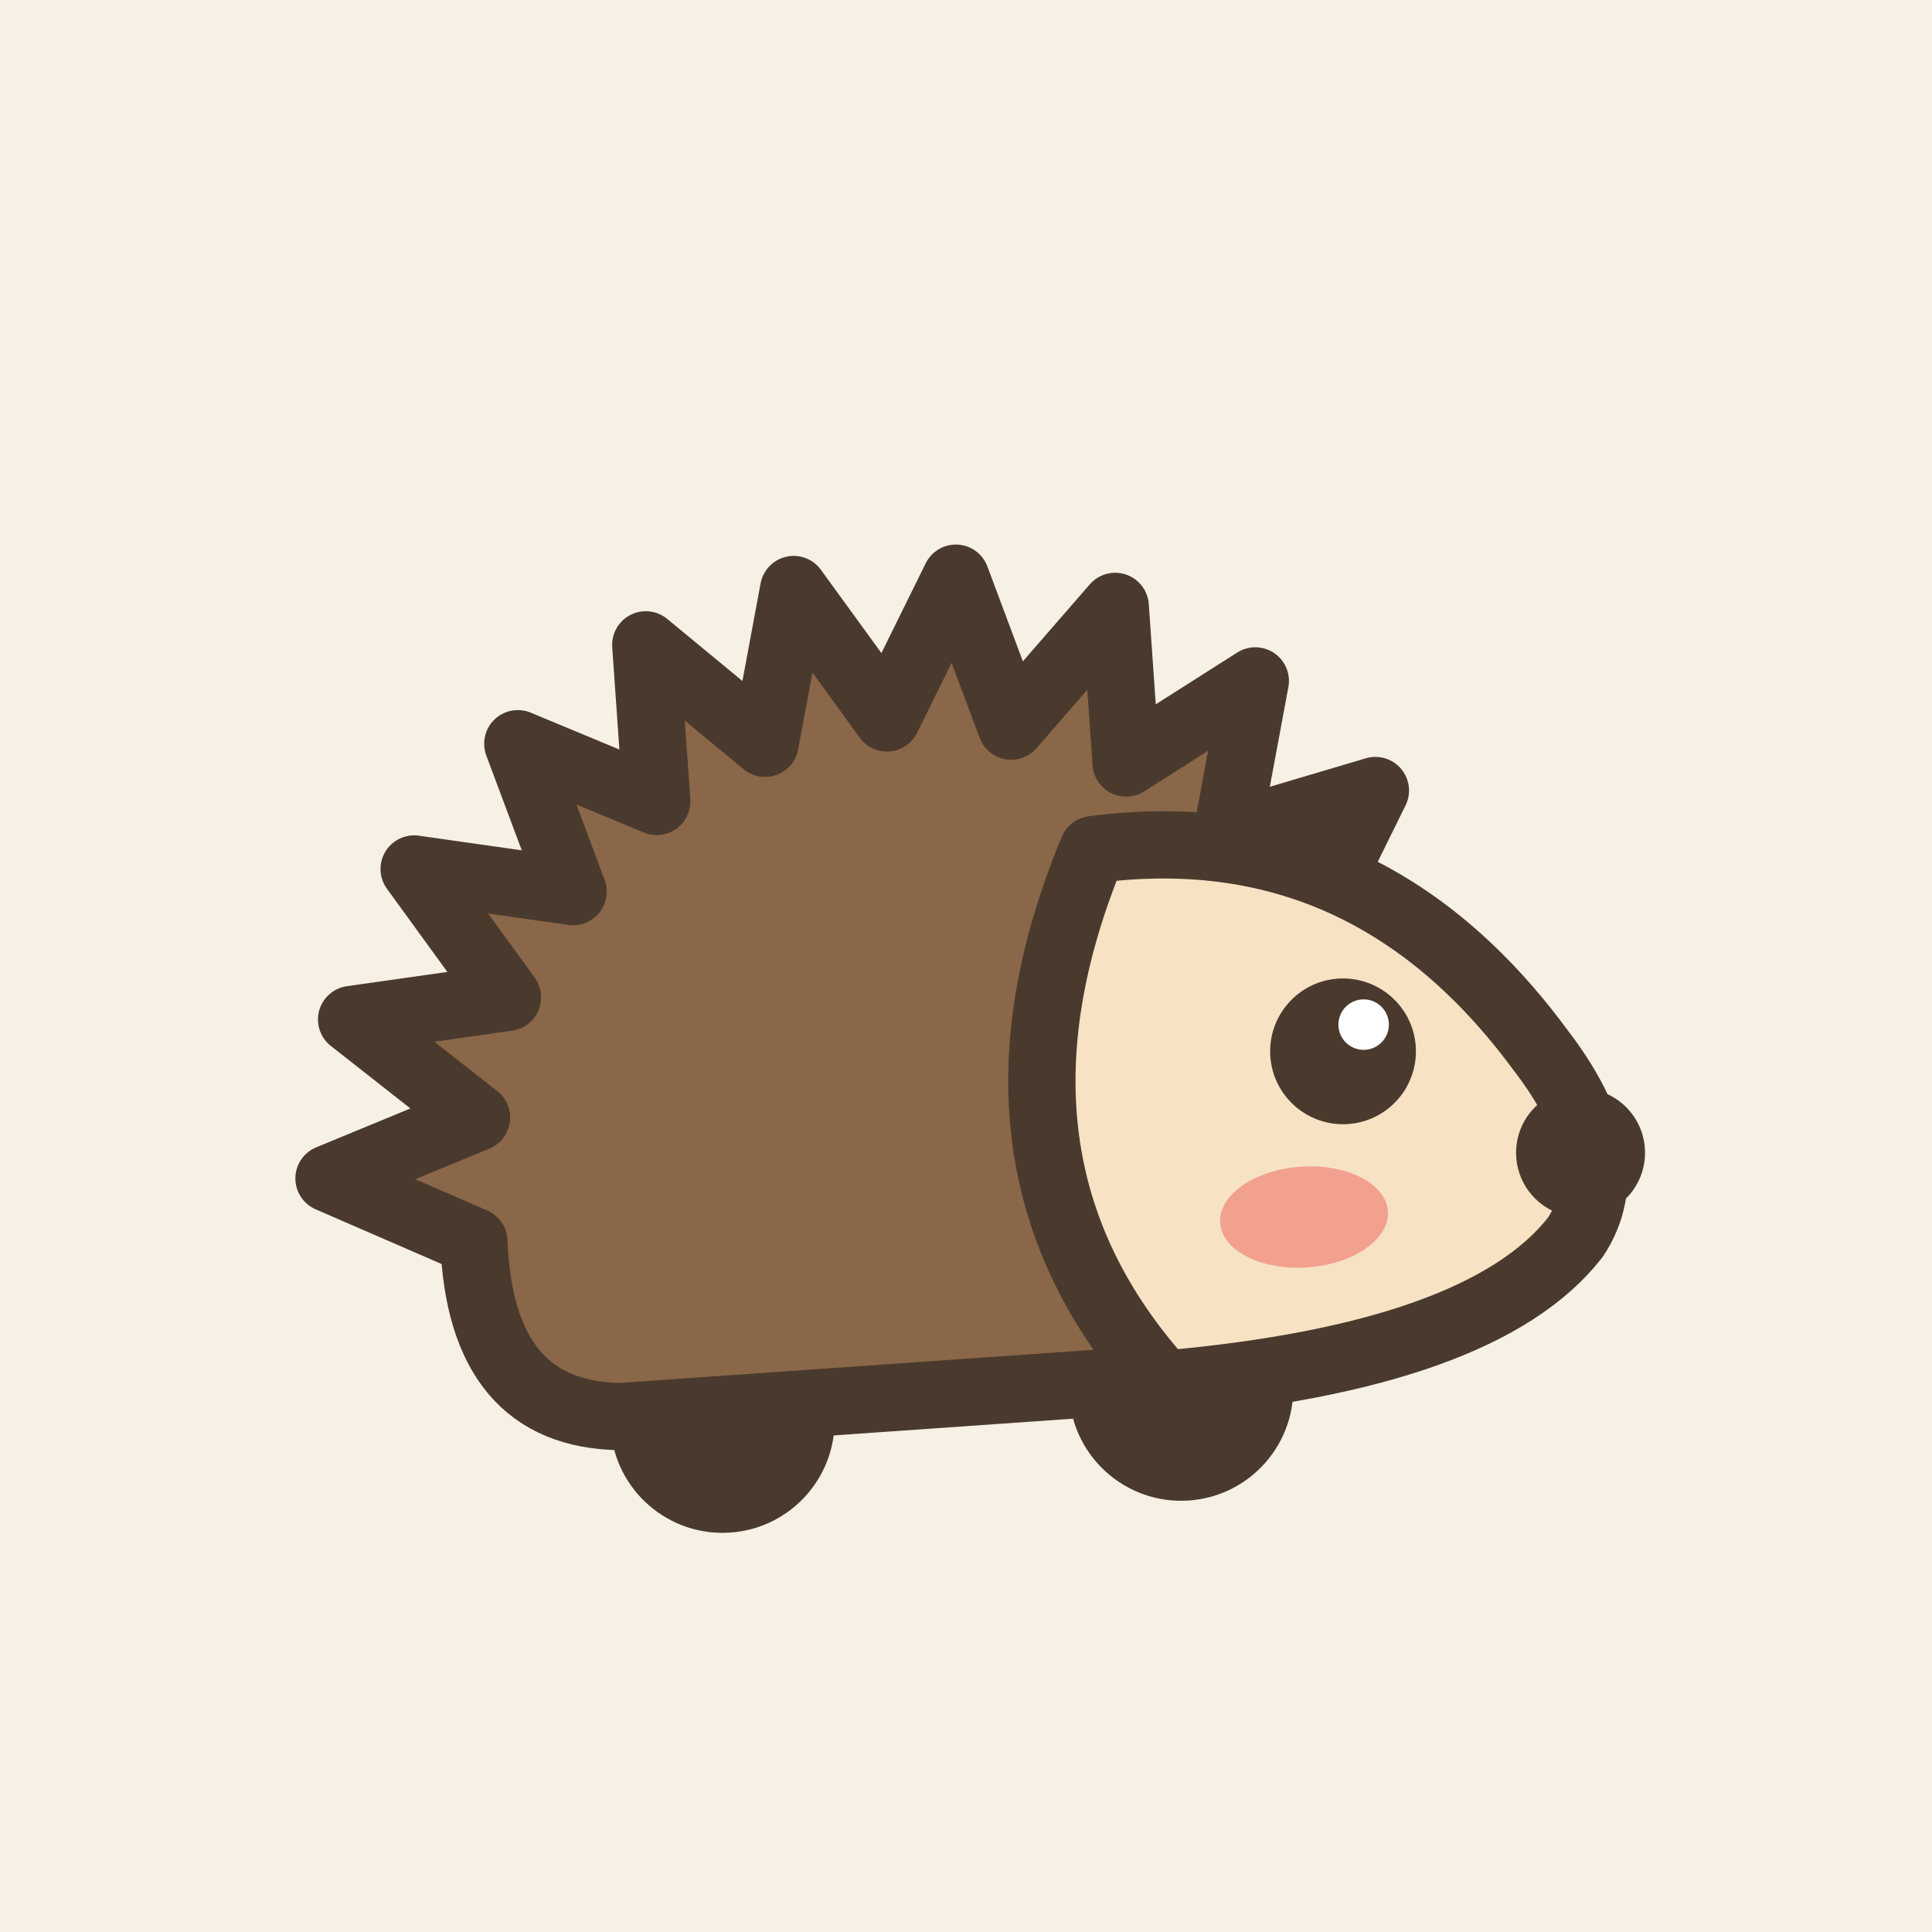
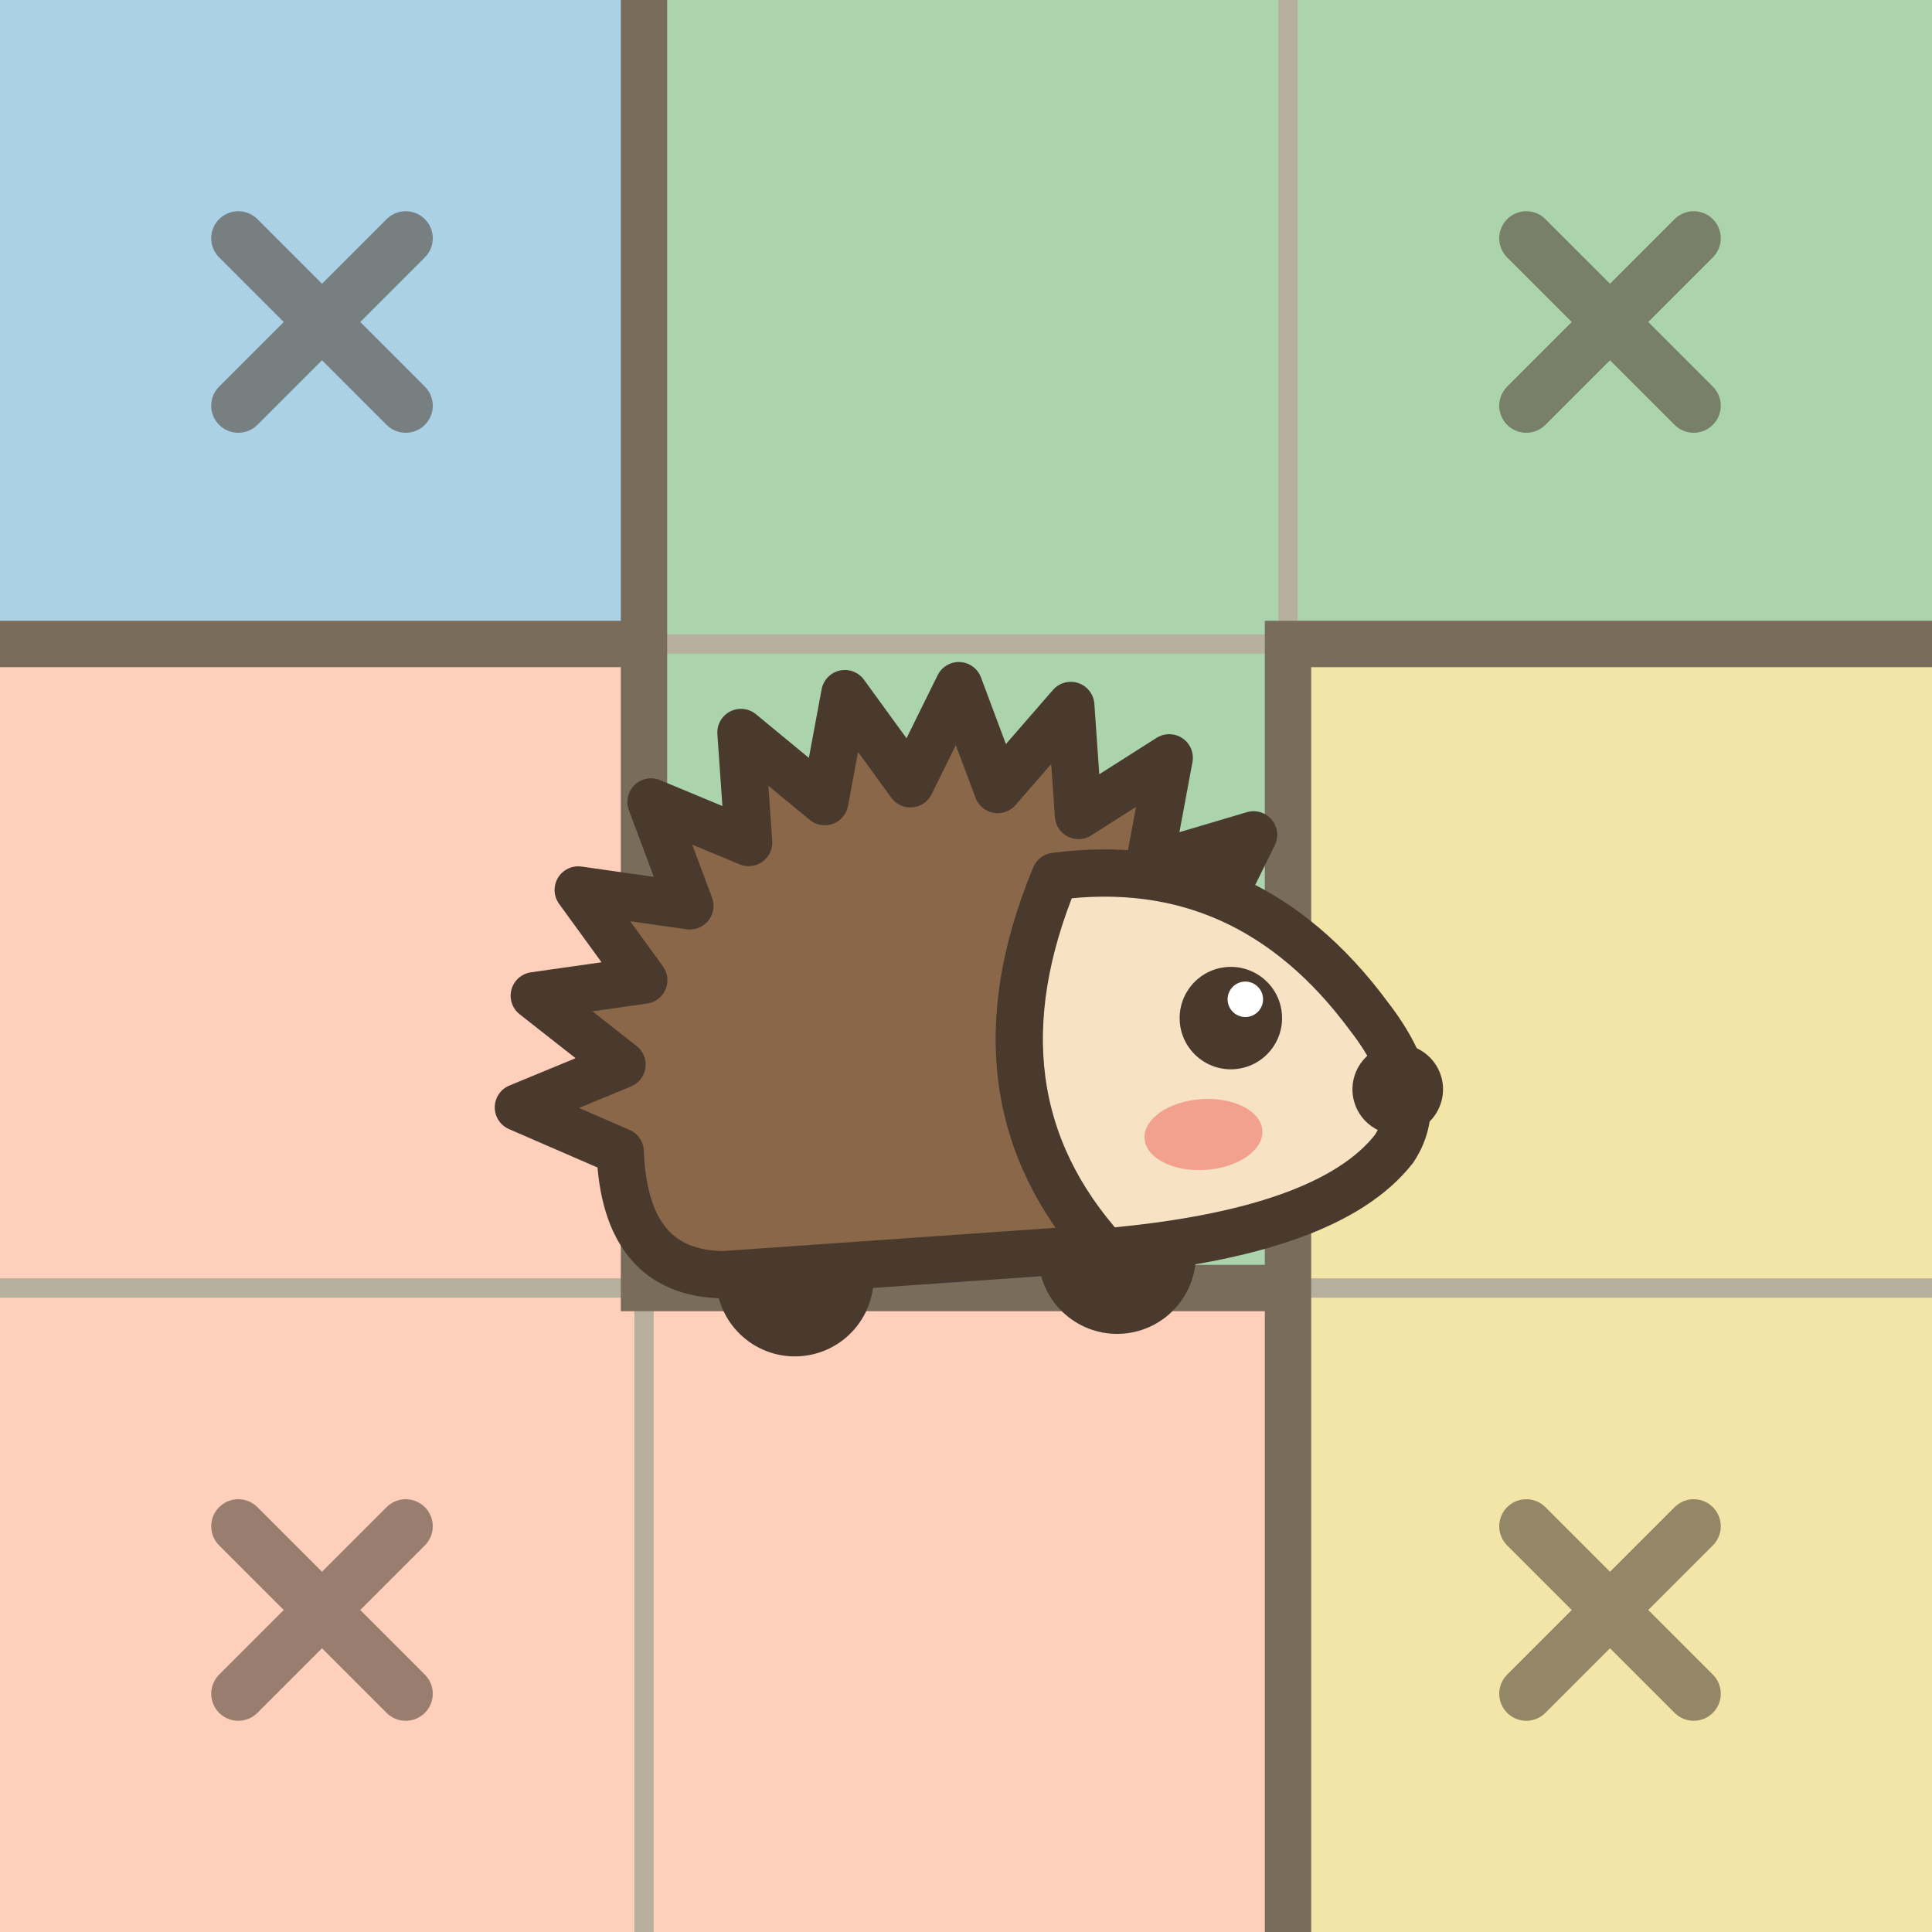
<svg xmlns="http://www.w3.org/2000/svg" viewBox="0 0 100 100">
  <style>.hh-line{stroke:#4a3a2e;stroke-width:1.2;stroke-linejoin:round;stroke-linecap:round}.hh-foot,.hh-eye{fill:#4a3a2e}.hh-spine{fill:#8a6748}.hh-face{fill:#f7e3c4}.hh-blush{fill:#f29a8a;opacity:.9}.hh-glint{fill:#ffffff}</style>
-   <rect width="100" height="100" fill="#f6f0e5" />
-   <g transform="rotate(-4 50 52) translate(17.353 15.725) scale(2.902)">
-     <g class="hh-line">
-       <rect class="hh-foot" x="5" y="17.4" width="2.8" height="3.6" rx="1.4" />
-       <rect class="hh-foot" x="13.2" y="17.4" width="2.8" height="3.6" rx="1.4" />
-       <path class="hh-spine" d="M2.2 16.1L-0.3 14.8L2.4 13.9L0.3 12L3.1 11.8L1.6 9.4L4.4 10L3.6 7.3L6 8.5L6 5.7L8 7.6L8.7 4.9L10.2 7.3L11.6 4.9L12.4 7.6L14.4 5.6L14.4 8.4L16.8 7.1L16.1 9.8L18.8 9.2L17.4 11.6L16 19.4L4.6 19.4Q2.1 19.2 2.2 16.1Z" />
-       <path class="hh-face" d="M13.7 9.9Q18.6 9.6 21.4 14Q22.8 16.1 21.8 17.4Q20 19.4 14.3 19.5Q11 15.3 13.7 9.9Z" />
+   <g transform="translate(50 50) scale(1) translate(-50 -50)">
+     <rect x="-33.333" y="-33.333" width="33.333" height="33.333" fill="#aad1e5" />
+     <rect x="0" y="-33.333" width="33.333" height="33.333" fill="#aad1e5" />
+     <rect x="33.333" y="-33.333" width="33.333" height="33.333" fill="#acd4ac" />
+     <rect x="66.667" y="-33.333" width="33.333" height="33.333" fill="#acd4ac" />
+     <rect x="100" y="-33.333" width="33.333" height="33.333" fill="#dccdef" />
+     <rect x="-33.333" y="0" width="33.333" height="33.333" fill="#aad1e5" />
+     <rect x="0" y="0" width="33.333" height="33.333" fill="#aad1e5" />
+     <rect x="33.333" y="0" width="33.333" height="33.333" fill="#acd4ac" />
+     <rect x="66.667" y="0" width="33.333" height="33.333" fill="#acd4ac" />
+     <rect x="100" y="0" width="33.333" height="33.333" fill="#f3e5a8" />
+     <rect x="-33.333" y="33.333" width="33.333" height="33.333" fill="#fecfbb" />
+     <rect x="0" y="33.333" width="33.333" height="33.333" fill="#fecfbb" />
+     <rect x="33.333" y="33.333" width="33.333" height="33.333" fill="#acd4ac" />
+     <rect x="66.667" y="33.333" width="33.333" height="33.333" fill="#f3e5a8" />
+     <rect x="100" y="33.333" width="33.333" height="33.333" fill="#f3e5a8" />
+     <rect x="-33.333" y="66.667" width="33.333" height="33.333" fill="#fecfbb" />
+     <rect x="0" y="66.667" width="33.333" height="33.333" fill="#fecfbb" />
+     <rect x="33.333" y="66.667" width="33.333" height="33.333" fill="#fecfbb" />
+     <rect x="66.667" y="66.667" width="33.333" height="33.333" fill="#f3e5a8" />
+     <rect x="100" y="66.667" width="33.333" height="33.333" fill="#f3e5a8" />
+     <rect x="-33.333" y="100" width="33.333" height="33.333" fill="#d3b591" />
+     <rect x="0" y="100" width="33.333" height="33.333" fill="#fecfbb" />
+     <rect x="33.333" y="100" width="33.333" height="33.333" fill="#fecfbb" />
+     <rect x="66.667" y="100" width="33.333" height="33.333" fill="#f3e5a8" />
+     <rect x="100" y="100" width="33.333" height="33.333" fill="#f3e5a8" />
+     <path d="M66.667 -33.333v33.333M66.667 0v33.333M33.333 33.333h33.333M100 33.333h33.333M-33.333 66.667h33.333M0 66.667h33.333M66.667 66.667h33.333M100 66.667h33.333M33.333 66.667v33.333M33.333 100v33.333" stroke="#b8b09f" stroke-width="1" />
+     <path d="M33.333 -33.333v33.333M-33.333 33.333h33.333M33.333 0v33.333M0 33.333h33.333M66.667 33.333h33.333M33.333 33.333v33.333M66.667 33.333v33.333M33.333 66.667h33.333M66.667 66.667v33.333M66.667 100v33.333" stroke="#7a6c5b" stroke-width="2.4" stroke-linecap="square" />
+     <path d="M12.333 12.333L21 21M21 12.333L12.333 21M79 12.333L87.667 21M87.667 12.333L79 21M12.333 79L21 87.667M21 79L12.333 87.667M79 79L87.667 87.667M87.667 79L79 87.667" stroke="#55483c" stroke-width="2.8" stroke-linecap="round" opacity=".6" />
+     <g transform="rotate(-4 50 51) translate(27.059 25.51) scale(2.039)">
+       <g class="hh-line">
+         <rect class="hh-foot" x="5" y="17.4" width="2.8" height="3.6" rx="1.4" />
+         <rect class="hh-foot" x="13.2" y="17.4" width="2.8" height="3.6" rx="1.4" />
+         <path class="hh-spine" d="M2.2 16.1L-0.3 14.8L2.4 13.9L0.3 12L3.1 11.8L1.6 9.4L4.4 10L3.6 7.3L6 8.5L6 5.7L8 7.6L8.7 4.9L10.2 7.3L11.6 4.9L12.4 7.6L14.4 5.6L14.4 8.4L16.8 7.1L16.1 9.8L18.8 9.2L17.4 11.6L16 19.4L4.6 19.4Q2.1 19.2 2.2 16.1Z" />
+         <path class="hh-face" d="M13.7 9.9Q18.6 9.6 21.4 14Q22.8 16.1 21.8 17.4Q20 19.4 14.3 19.5Q11 15.3 13.7 9.9Z" />
+       </g>
+       <ellipse class="hh-blush" cx="17" cy="16.7" rx="1.5" ry=".9" />
+       <circle class="hh-eye" cx="17.9" cy="13.8" r="1.3" />
+       <circle class="hh-glint" cx="18.3" cy="13.35" r=".45" />
+       <circle class="hh-eye" cx="22" cy="15.9" r="1.15" />
    </g>
-     <ellipse class="hh-blush" cx="17" cy="16.7" rx="1.5" ry=".9" />
-     <circle class="hh-eye" cx="17.9" cy="13.8" r="1.3" />
-     <circle class="hh-glint" cx="18.3" cy="13.35" r=".45" />
-     <circle class="hh-eye" cx="22" cy="15.9" r="1.15" />
  </g>
</svg>
